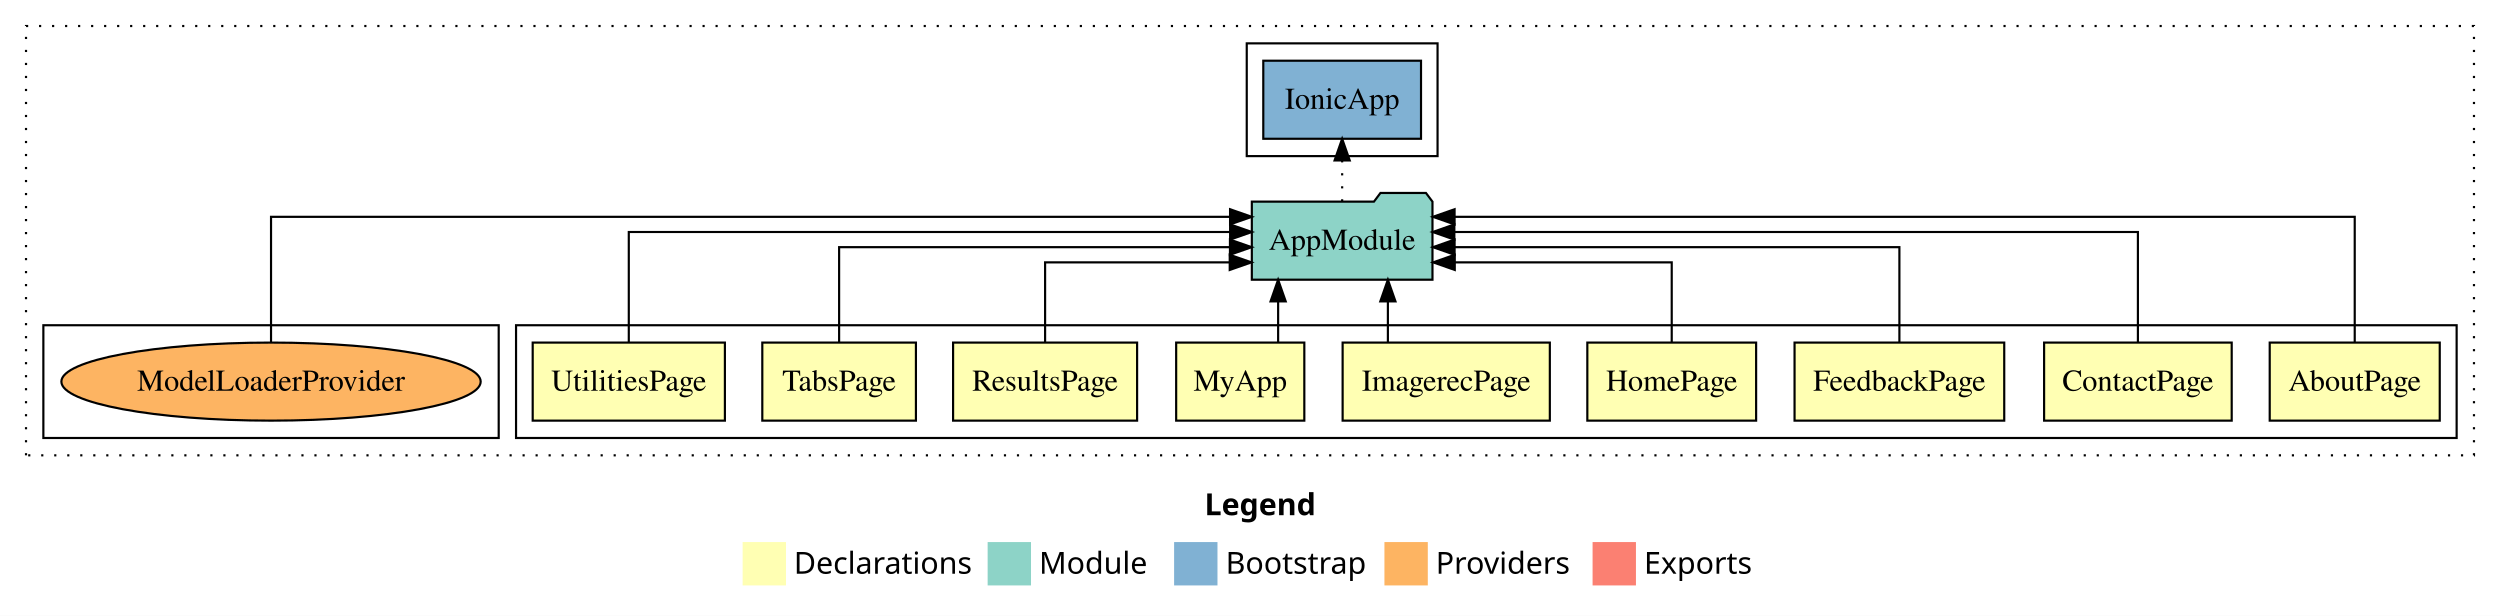
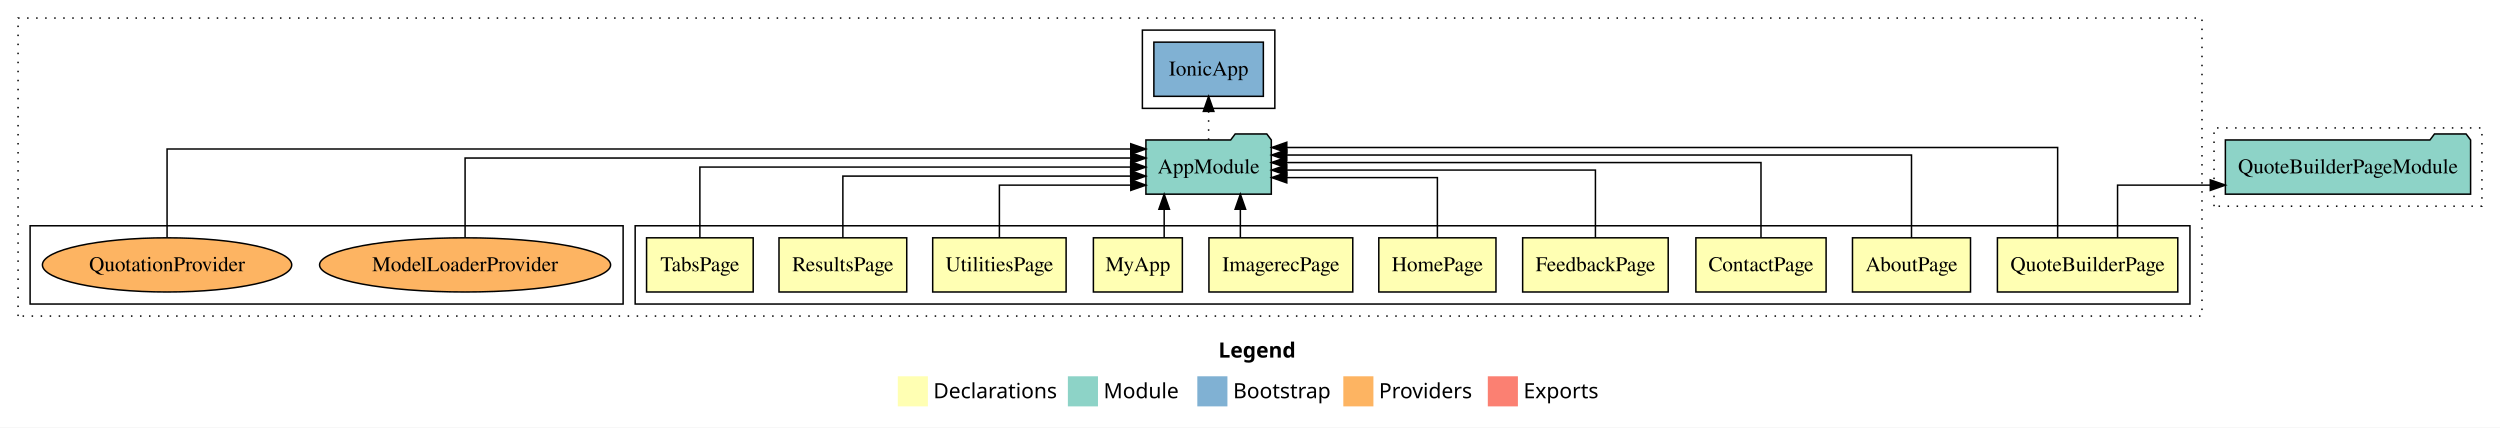
- <svg xmlns="http://www.w3.org/2000/svg" width="1153pt" height="284pt" viewBox="0.00 0.00 1153.00 284.00">
+ <svg xmlns="http://www.w3.org/2000/svg" width="1661pt" height="284pt" viewBox="0.00 0.00 1661.00 284.00">
  <g id="graph0" class="graph" transform="scale(1 1) rotate(0) translate(4 280)">
-     <polygon fill="#ffffff" stroke="transparent" points="-4,4 -4,-280 1149,-280 1149,4 -4,4" />
-     <text text-anchor="start" x="551.509" y="-42.4" font-family="sans-serif" font-weight="bold" font-size="14.00" fill="#000000">Legend</text>
-     <polygon fill="#ffffb3" stroke="transparent" points="338.5,-10 338.5,-30 358.5,-30 358.5,-10 338.5,-10" />
-     <text text-anchor="start" x="362.129" y="-15.4" font-family="sans-serif" font-size="14.00" fill="#000000">  Declarations</text>
-     <polygon fill="#8dd3c7" stroke="transparent" points="451.5,-10 451.5,-30 471.5,-30 471.5,-10 451.5,-10" />
-     <text text-anchor="start" x="475.225" y="-15.4" font-family="sans-serif" font-size="14.00" fill="#000000">  Module</text>
-     <polygon fill="#80b1d3" stroke="transparent" points="537.5,-10 537.5,-30 557.5,-30 557.5,-10 537.5,-10" />
-     <text text-anchor="start" x="561.281" y="-15.4" font-family="sans-serif" font-size="14.00" fill="#000000">  Bootstrap</text>
-     <polygon fill="#fdb462" stroke="transparent" points="634.5,-10 634.5,-30 654.5,-30 654.5,-10 634.5,-10" />
-     <text text-anchor="start" x="658.173" y="-15.4" font-family="sans-serif" font-size="14.00" fill="#000000">  Providers</text>
-     <polygon fill="#fb8072" stroke="transparent" points="730.5,-10 730.5,-30 750.5,-30 750.5,-10 730.5,-10" />
-     <text text-anchor="start" x="754.226" y="-15.4" font-family="sans-serif" font-size="14.00" fill="#000000">  Exports</text>
+     <polygon fill="#ffffff" stroke="transparent" points="-4,4 -4,-280 1657,-280 1657,4 -4,4" />
+     <text text-anchor="start" x="805.509" y="-42.4" font-family="sans-serif" font-weight="bold" font-size="14.00" fill="#000000">Legend</text>
+     <polygon fill="#ffffb3" stroke="transparent" points="592.5,-10 592.5,-30 612.5,-30 612.5,-10 592.5,-10" />
+     <text text-anchor="start" x="616.129" y="-15.4" font-family="sans-serif" font-size="14.00" fill="#000000">  Declarations</text>
+     <polygon fill="#8dd3c7" stroke="transparent" points="705.5,-10 705.5,-30 725.5,-30 725.5,-10 705.5,-10" />
+     <text text-anchor="start" x="729.225" y="-15.4" font-family="sans-serif" font-size="14.00" fill="#000000">  Module</text>
+     <polygon fill="#80b1d3" stroke="transparent" points="791.5,-10 791.5,-30 811.5,-30 811.5,-10 791.5,-10" />
+     <text text-anchor="start" x="815.281" y="-15.4" font-family="sans-serif" font-size="14.00" fill="#000000">  Bootstrap</text>
+     <polygon fill="#fdb462" stroke="transparent" points="888.5,-10 888.5,-30 908.5,-30 908.5,-10 888.5,-10" />
+     <text text-anchor="start" x="912.173" y="-15.4" font-family="sans-serif" font-size="14.00" fill="#000000">  Providers</text>
+     <polygon fill="#fb8072" stroke="transparent" points="984.5,-10 984.5,-30 1004.5,-30 1004.5,-10 984.5,-10" />
+     <text text-anchor="start" x="1008.226" y="-15.4" font-family="sans-serif" font-size="14.00" fill="#000000">  Exports</text>
    <g id="clust1" class="cluster">
-       <polygon fill="none" stroke="#000000" stroke-dasharray="1,5" points="8,-70 8,-268 1137,-268 1137,-70 8,-70" />
+       <polygon fill="none" stroke="#000000" stroke-dasharray="1,5" points="8,-70 8,-268 1459,-268 1459,-70 8,-70" />
    </g>
    <g id="clust2" class="cluster">
-       <polygon fill="none" stroke="#000000" points="234,-78 234,-130 1129,-130 1129,-78 234,-78" />
-     </g>
-     <g id="clust14" class="cluster">
-       <polygon fill="none" stroke="#000000" points="571,-208 571,-260 659,-260 659,-208 571,-208" />
+       <polygon fill="none" stroke="#000000" points="418,-78 418,-130 1451,-130 1451,-78 418,-78" />
    </g>
    <g id="clust15" class="cluster">
-       <polygon fill="none" stroke="#000000" points="16,-78 16,-130 226,-130 226,-78 16,-78" />
+       <polygon fill="none" stroke="#000000" points="755,-208 755,-260 843,-260 843,-208 755,-208" />
+     </g>
+     <g id="clust16" class="cluster">
+       <polygon fill="none" stroke="#000000" points="16,-78 16,-130 410,-130 410,-78 16,-78" />
+     </g>
+     <g id="clust17" class="cluster">
+       <polygon fill="none" stroke="#000000" stroke-dasharray="1,5" points="1467,-143 1467,-195 1645,-195 1645,-143 1467,-143" />
    </g>
    <g id="node1" class="node">
-       <polygon fill="#ffffb3" stroke="#000000" points="1121.209,-122 1042.791,-122 1042.791,-86 1121.209,-86 1121.209,-122" />
-       <text text-anchor="middle" x="1082" y="-99.8" font-family="Times,serif" font-size="14.00" fill="#000000">AboutPage</text>
+       <polygon fill="#ffffb3" stroke="#000000" points="1305.209,-122 1226.791,-122 1226.791,-86 1305.209,-86 1305.209,-122" />
+       <text text-anchor="middle" x="1266" y="-99.8" font-family="Times,serif" font-size="14.00" fill="#000000">AboutPage</text>
+     </g>
+     <g id="node11" class="node">
+       <polygon fill="#8dd3c7" stroke="#000000" points="840.657,-187 837.657,-191 816.657,-191 813.657,-187 757.343,-187 757.343,-151 840.657,-151 840.657,-187" />
+       <text text-anchor="middle" x="799" y="-164.8" font-family="Times,serif" font-size="14.00" fill="#000000">AppModule</text>
+     </g>
+     <g id="edge1" class="edge">
+       <path fill="none" stroke="#000000" d="M1266,-122.045C1266,-143.662 1266,-177 1266,-177 1266,-177 850.854,-177 850.854,-177" />
+       <polygon fill="#000000" stroke="#000000" points="850.854,-173.5 840.854,-177 850.854,-180.5 850.854,-173.5" />
+     </g>
+     <g id="node2" class="node">
+       <polygon fill="#ffffb3" stroke="#000000" points="1209.259,-122 1122.741,-122 1122.741,-86 1209.259,-86 1209.259,-122" />
+       <text text-anchor="middle" x="1166" y="-99.8" font-family="Times,serif" font-size="14.00" fill="#000000">ContactPage</text>
+     </g>
+     <g id="edge2" class="edge">
+       <path fill="none" stroke="#000000" d="M1166,-122.223C1166,-142.365 1166,-172 1166,-172 1166,-172 850.742,-172 850.742,-172" />
+       <polygon fill="#000000" stroke="#000000" points="850.742,-168.5 840.742,-172 850.742,-175.5 850.742,-168.5" />
+     </g>
+     <g id="node3" class="node">
+       <polygon fill="#ffffb3" stroke="#000000" points="1104.353,-122 1007.647,-122 1007.647,-86 1104.353,-86 1104.353,-122" />
+       <text text-anchor="middle" x="1056" y="-99.8" font-family="Times,serif" font-size="14.00" fill="#000000">FeedbackPage</text>
+     </g>
+     <g id="edge3" class="edge">
+       <path fill="none" stroke="#000000" d="M1056,-122.222C1056,-140.828 1056,-167 1056,-167 1056,-167 850.864,-167 850.864,-167" />
+       <polygon fill="#000000" stroke="#000000" points="850.864,-163.5 840.864,-167 850.863,-170.5 850.864,-163.5" />
+     </g>
+     <g id="node4" class="node">
+       <polygon fill="#ffffb3" stroke="#000000" points="989.925,-122 912.075,-122 912.075,-86 989.925,-86 989.925,-122" />
+       <text text-anchor="middle" x="951" y="-99.8" font-family="Times,serif" font-size="14.00" fill="#000000">HomePage</text>
+     </g>
+     <g id="edge4" class="edge">
+       <path fill="none" stroke="#000000" d="M951,-122.034C951,-139.06 951,-162 951,-162 951,-162 850.937,-162 850.937,-162" />
+       <polygon fill="#000000" stroke="#000000" points="850.937,-158.5 840.937,-162 850.937,-165.5 850.937,-158.5" />
+     </g>
+     <g id="node5" class="node">
+       <polygon fill="#ffffb3" stroke="#000000" points="894.782,-122 799.218,-122 799.218,-86 894.782,-86 894.782,-122" />
+       <text text-anchor="middle" x="847" y="-99.8" font-family="Times,serif" font-size="14.00" fill="#000000">ImagerecPage</text>
+     </g>
+     <g id="edge5" class="edge">
+       <path fill="none" stroke="#000000" d="M820.094,-122.106C820.094,-122.106 820.094,-140.991 820.094,-140.991" />
+       <polygon fill="#000000" stroke="#000000" points="816.594,-140.991 820.094,-150.991 823.594,-140.991 816.594,-140.991" />
+     </g>
+     <g id="node6" class="node">
+       <polygon fill="#ffffb3" stroke="#000000" points="781.553,-122 722.447,-122 722.447,-86 781.553,-86 781.553,-122" />
+       <text text-anchor="middle" x="752" y="-99.8" font-family="Times,serif" font-size="14.00" fill="#000000">MyApp</text>
+     </g>
+     <g id="edge6" class="edge">
+       <path fill="none" stroke="#000000" d="M769.474,-122.106C769.474,-122.106 769.474,-140.991 769.474,-140.991" />
+       <polygon fill="#000000" stroke="#000000" points="765.974,-140.991 769.474,-150.991 772.974,-140.991 765.974,-140.991" />
+     </g>
+     <g id="node7" class="node">
+       <polygon fill="#ffffb3" stroke="#000000" points="1442.917,-122 1323.083,-122 1323.083,-86 1442.917,-86 1442.917,-122" />
+       <text text-anchor="middle" x="1383" y="-99.8" font-family="Times,serif" font-size="14.00" fill="#000000">QuoteBuilderPage</text>
+     </g>
+     <g id="edge7" class="edge">
+       <path fill="none" stroke="#000000" d="M1363.097,-122.091C1363.097,-145.133 1363.097,-182 1363.097,-182 1363.097,-182 850.938,-182 850.938,-182" />
+       <polygon fill="#000000" stroke="#000000" points="850.938,-178.5 840.938,-182 850.938,-185.5 850.938,-178.5" />
+     </g>
+     <g id="node15" class="node">
+       <polygon fill="#8dd3c7" stroke="#000000" points="1637.466,-187 1634.466,-191 1613.466,-191 1610.466,-187 1474.534,-187 1474.534,-151 1637.466,-151 1637.466,-187" />
+       <text text-anchor="middle" x="1556" y="-164.8" font-family="Times,serif" font-size="14.00" fill="#000000">QuoteBuilderPageModule</text>
+     </g>
+     <g id="edge14" class="edge">
+       <path fill="none" stroke="#000000" d="M1402.903,-122.24C1402.903,-137.571 1402.903,-157 1402.903,-157 1402.903,-157 1464.521,-157 1464.521,-157" />
+       <polygon fill="#000000" stroke="#000000" points="1464.521,-160.5 1474.521,-157 1464.521,-153.5 1464.521,-160.5" />
+     </g>
+     <g id="node8" class="node">
+       <polygon fill="#ffffb3" stroke="#000000" points="598.434,-122 513.566,-122 513.566,-86 598.434,-86 598.434,-122" />
+       <text text-anchor="middle" x="556" y="-99.8" font-family="Times,serif" font-size="14.00" fill="#000000">ResultsPage</text>
+     </g>
+     <g id="edge8" class="edge">
+       <path fill="none" stroke="#000000" d="M556,-122.022C556,-139.373 556,-163 556,-163 556,-163 747.227,-163 747.227,-163" />
+       <polygon fill="#000000" stroke="#000000" points="747.227,-166.5 757.227,-163 747.227,-159.5 747.227,-166.5" />
+     </g>
+     <g id="node9" class="node">
+       <polygon fill="#ffffb3" stroke="#000000" points="496.425,-122 425.575,-122 425.575,-86 496.425,-86 496.425,-122" />
+       <text text-anchor="middle" x="461" y="-99.8" font-family="Times,serif" font-size="14.00" fill="#000000">TabsPage</text>
+     </g>
+     <g id="edge9" class="edge">
+       <path fill="none" stroke="#000000" d="M461,-122.106C461,-141.339 461,-169 461,-169 461,-169 747.216,-169 747.216,-169" />
+       <polygon fill="#000000" stroke="#000000" points="747.216,-172.5 757.216,-169 747.216,-165.5 747.216,-172.5" />
    </g>
    <g id="node10" class="node">
-       <polygon fill="#8dd3c7" stroke="#000000" points="656.657,-187 653.657,-191 632.657,-191 629.657,-187 573.343,-187 573.343,-151 656.657,-151 656.657,-187" />
-       <text text-anchor="middle" x="615" y="-164.8" font-family="Times,serif" font-size="14.00" fill="#000000">AppModule</text>
-     </g>
-     <g id="edge1" class="edge">
-       <path fill="none" stroke="#000000" d="M1082,-122.011C1082,-144.485 1082,-180 1082,-180 1082,-180 666.854,-180 666.854,-180" />
-       <polygon fill="#000000" stroke="#000000" points="666.854,-176.5 656.854,-180 666.854,-183.5 666.854,-176.5" />
-     </g>
-     <g id="node2" class="node">
-       <polygon fill="#ffffb3" stroke="#000000" points="1025.259,-122 938.741,-122 938.741,-86 1025.259,-86 1025.259,-122" />
-       <text text-anchor="middle" x="982" y="-99.8" font-family="Times,serif" font-size="14.00" fill="#000000">ContactPage</text>
-     </g>
-     <g id="edge2" class="edge">
-       <path fill="none" stroke="#000000" d="M982,-122.129C982,-142.572 982,-173 982,-173 982,-173 666.742,-173 666.742,-173" />
-       <polygon fill="#000000" stroke="#000000" points="666.742,-169.5 656.742,-173 666.742,-176.5 666.742,-169.5" />
-     </g>
-     <g id="node3" class="node">
-       <polygon fill="#ffffb3" stroke="#000000" points="920.353,-122 823.647,-122 823.647,-86 920.353,-86 920.353,-122" />
-       <text text-anchor="middle" x="872" y="-99.8" font-family="Times,serif" font-size="14.00" fill="#000000">FeedbackPage</text>
-     </g>
-     <g id="edge3" class="edge">
-       <path fill="none" stroke="#000000" d="M872,-122.267C872,-140.555 872,-166 872,-166 872,-166 666.864,-166 666.864,-166" />
-       <polygon fill="#000000" stroke="#000000" points="666.864,-162.5 656.864,-166 666.863,-169.5 666.864,-162.5" />
-     </g>
-     <g id="node4" class="node">
-       <polygon fill="#ffffb3" stroke="#000000" points="805.925,-122 728.075,-122 728.075,-86 805.925,-86 805.925,-122" />
-       <text text-anchor="middle" x="767" y="-99.8" font-family="Times,serif" font-size="14.00" fill="#000000">HomePage</text>
-     </g>
-     <g id="edge4" class="edge">
-       <path fill="none" stroke="#000000" d="M767,-122.009C767,-138.049 767,-159 767,-159 767,-159 666.937,-159 666.937,-159" />
-       <polygon fill="#000000" stroke="#000000" points="666.937,-155.5 656.937,-159 666.937,-162.5 666.937,-155.5" />
-     </g>
-     <g id="node5" class="node">
-       <polygon fill="#ffffb3" stroke="#000000" points="710.782,-122 615.218,-122 615.218,-86 710.782,-86 710.782,-122" />
-       <text text-anchor="middle" x="663" y="-99.8" font-family="Times,serif" font-size="14.00" fill="#000000">ImagerecPage</text>
-     </g>
-     <g id="edge5" class="edge">
-       <path fill="none" stroke="#000000" d="M636.094,-122.106C636.094,-122.106 636.094,-140.991 636.094,-140.991" />
-       <polygon fill="#000000" stroke="#000000" points="632.594,-140.991 636.094,-150.991 639.594,-140.991 632.594,-140.991" />
-     </g>
-     <g id="node6" class="node">
-       <polygon fill="#ffffb3" stroke="#000000" points="597.553,-122 538.447,-122 538.447,-86 597.553,-86 597.553,-122" />
-       <text text-anchor="middle" x="568" y="-99.8" font-family="Times,serif" font-size="14.00" fill="#000000">MyApp</text>
-     </g>
-     <g id="edge6" class="edge">
-       <path fill="none" stroke="#000000" d="M585.474,-122.106C585.474,-122.106 585.474,-140.991 585.474,-140.991" />
-       <polygon fill="#000000" stroke="#000000" points="581.974,-140.991 585.474,-150.991 588.974,-140.991 581.974,-140.991" />
-     </g>
-     <g id="node7" class="node">
-       <polygon fill="#ffffb3" stroke="#000000" points="520.434,-122 435.565,-122 435.565,-86 520.434,-86 520.434,-122" />
-       <text text-anchor="middle" x="478" y="-99.8" font-family="Times,serif" font-size="14.00" fill="#000000">ResultsPage</text>
-     </g>
-     <g id="edge7" class="edge">
-       <path fill="none" stroke="#000000" d="M478,-122.009C478,-138.049 478,-159 478,-159 478,-159 563.151,-159 563.151,-159" />
-       <polygon fill="#000000" stroke="#000000" points="563.151,-162.5 573.151,-159 563.151,-155.5 563.151,-162.5" />
-     </g>
-     <g id="node8" class="node">
-       <polygon fill="#ffffb3" stroke="#000000" points="418.425,-122 347.575,-122 347.575,-86 418.425,-86 418.425,-122" />
-       <text text-anchor="middle" x="383" y="-99.8" font-family="Times,serif" font-size="14.00" fill="#000000">TabsPage</text>
-     </g>
-     <g id="edge8" class="edge">
-       <path fill="none" stroke="#000000" d="M383,-122.267C383,-140.555 383,-166 383,-166 383,-166 563.255,-166 563.255,-166" />
-       <polygon fill="#000000" stroke="#000000" points="563.255,-169.5 573.255,-166 563.255,-162.5 563.255,-169.5" />
-     </g>
-     <g id="node9" class="node">
-       <polygon fill="#ffffb3" stroke="#000000" points="330.322,-122 241.678,-122 241.678,-86 330.322,-86 330.322,-122" />
-       <text text-anchor="middle" x="286" y="-99.8" font-family="Times,serif" font-size="14.00" fill="#000000">UtilitiesPage</text>
-     </g>
-     <g id="edge9" class="edge">
-       <path fill="none" stroke="#000000" d="M286,-122.129C286,-142.572 286,-173 286,-173 286,-173 563.332,-173 563.332,-173" />
-       <polygon fill="#000000" stroke="#000000" points="563.332,-176.5 573.332,-173 563.332,-169.5 563.332,-176.5" />
-     </g>
-     <g id="node11" class="node">
-       <polygon fill="#80b1d3" stroke="#000000" points="651.373,-252 578.627,-252 578.627,-216 651.373,-216 651.373,-252" />
-       <text text-anchor="middle" x="615" y="-229.8" font-family="Times,serif" font-size="14.00" fill="#000000">IonicApp </text>
+       <polygon fill="#ffffb3" stroke="#000000" points="704.322,-122 615.678,-122 615.678,-86 704.322,-86 704.322,-122" />
+       <text text-anchor="middle" x="660" y="-99.8" font-family="Times,serif" font-size="14.00" fill="#000000">UtilitiesPage</text>
    </g>
    <g id="edge10" class="edge">
-       <path fill="none" stroke="#000000" stroke-dasharray="1,5" d="M615,-187.106C615,-187.106 615,-205.991 615,-205.991" />
-       <polygon fill="#000000" stroke="#000000" points="611.5,-205.991 615,-215.991 618.5,-205.991 611.5,-205.991" />
+       <path fill="none" stroke="#000000" d="M660,-122.24C660,-137.571 660,-157 660,-157 660,-157 747.295,-157 747.295,-157" />
+       <polygon fill="#000000" stroke="#000000" points="747.295,-160.5 757.295,-157 747.295,-153.5 747.295,-160.5" />
    </g>
    <g id="node12" class="node">
-       <ellipse fill="#fdb462" stroke="#000000" cx="121" cy="-104" rx="96.693" ry="18" />
-       <text text-anchor="middle" x="121" y="-99.8" font-family="Times,serif" font-size="14.00" fill="#000000">ModelLoaderProvider</text>
+       <polygon fill="#80b1d3" stroke="#000000" points="835.373,-252 762.627,-252 762.627,-216 835.373,-216 835.373,-252" />
+       <text text-anchor="middle" x="799" y="-229.8" font-family="Times,serif" font-size="14.00" fill="#000000">IonicApp </text>
    </g>
    <g id="edge11" class="edge">
-       <path fill="none" stroke="#000000" d="M121,-122.011C121,-144.485 121,-180 121,-180 121,-180 563.308,-180 563.308,-180" />
-       <polygon fill="#000000" stroke="#000000" points="563.308,-183.5 573.308,-180 563.308,-176.5 563.308,-183.5" />
+       <path fill="none" stroke="#000000" stroke-dasharray="1,5" d="M799,-187.106C799,-187.106 799,-205.991 799,-205.991" />
+       <polygon fill="#000000" stroke="#000000" points="795.5,-205.991 799,-215.991 802.5,-205.991 795.5,-205.991" />
+     </g>
+     <g id="node13" class="node">
+       <ellipse fill="#fdb462" stroke="#000000" cx="305" cy="-104" rx="96.693" ry="18" />
+       <text text-anchor="middle" x="305" y="-99.8" font-family="Times,serif" font-size="14.00" fill="#000000">ModelLoaderProvider</text>
+     </g>
+     <g id="edge12" class="edge">
+       <path fill="none" stroke="#000000" d="M305,-122.284C305,-143.321 305,-175 305,-175 305,-175 747.308,-175 747.308,-175" />
+       <polygon fill="#000000" stroke="#000000" points="747.308,-178.5 757.308,-175 747.308,-171.5 747.308,-178.5" />
+     </g>
+     <g id="node14" class="node">
+       <ellipse fill="#fdb462" stroke="#000000" cx="107" cy="-104" rx="82.826" ry="18" />
+       <text text-anchor="middle" x="107" y="-99.8" font-family="Times,serif" font-size="14.00" fill="#000000">QuotationProvider</text>
+     </g>
+     <g id="edge13" class="edge">
+       <path fill="none" stroke="#000000" d="M107,-122.248C107,-145.018 107,-181 107,-181 107,-181 747.271,-181 747.271,-181" />
+       <polygon fill="#000000" stroke="#000000" points="747.271,-184.5 757.271,-181 747.271,-177.5 747.271,-184.5" />
    </g>
  </g>
</svg>
